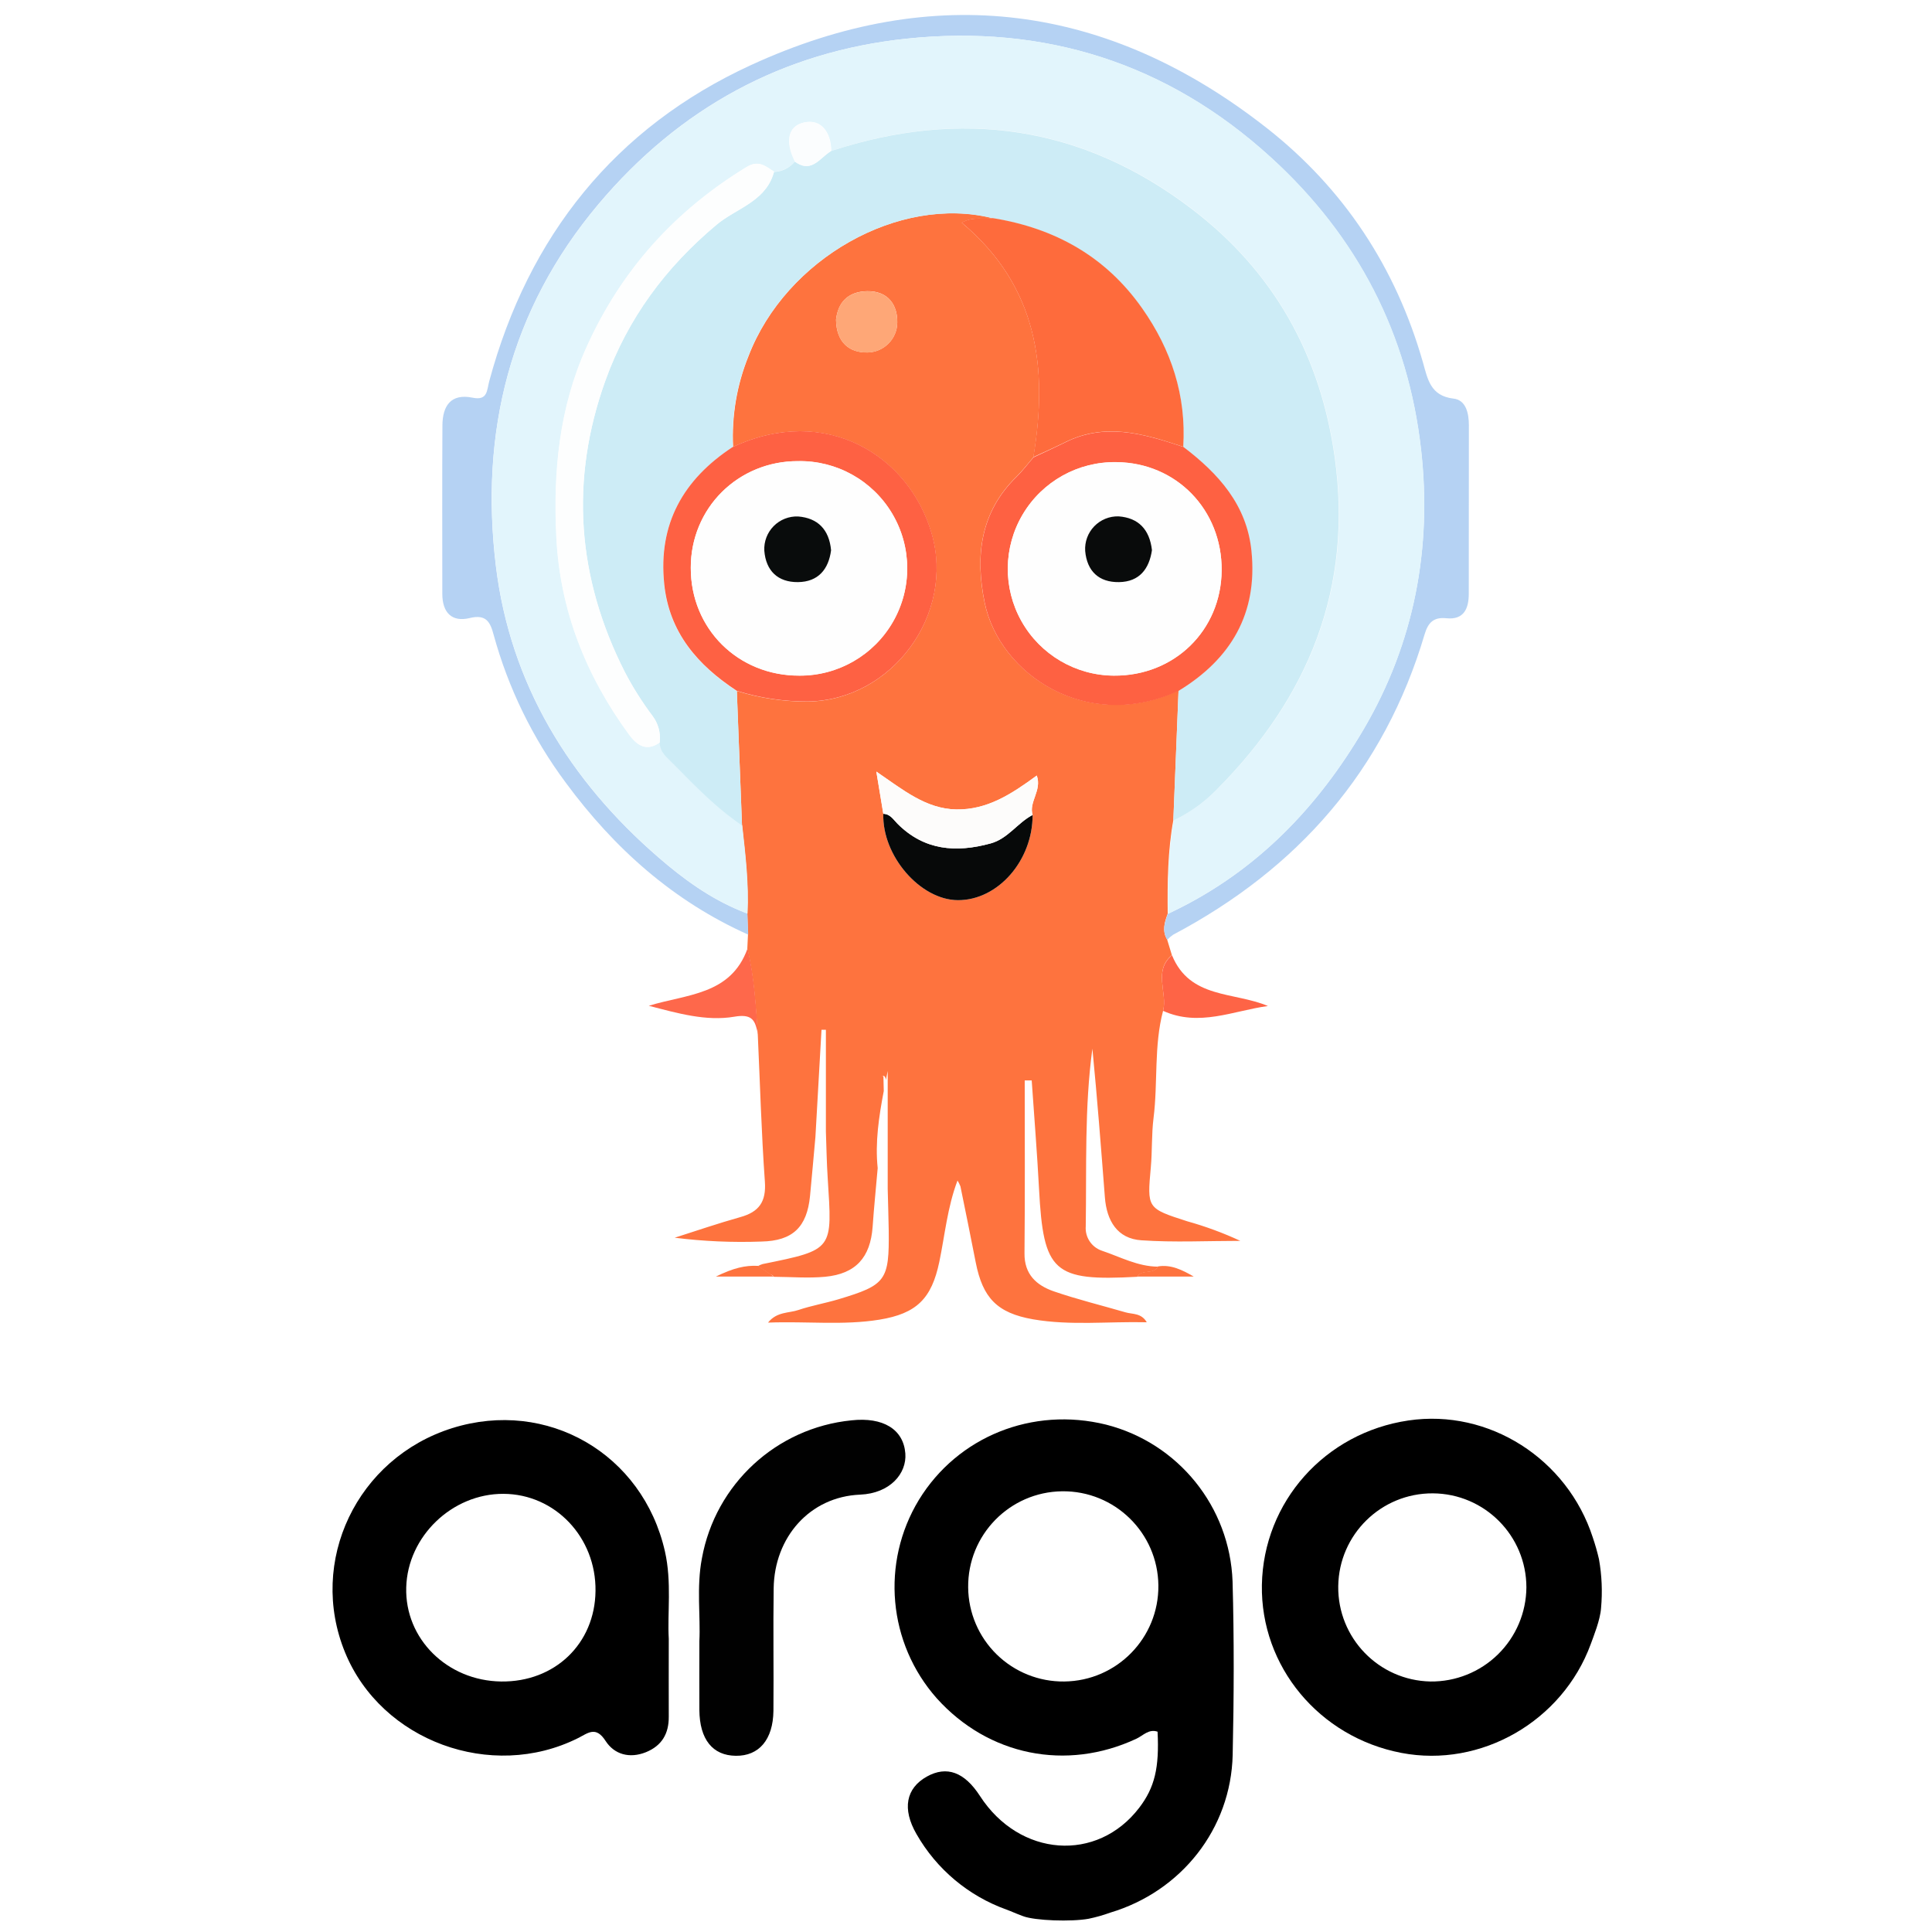
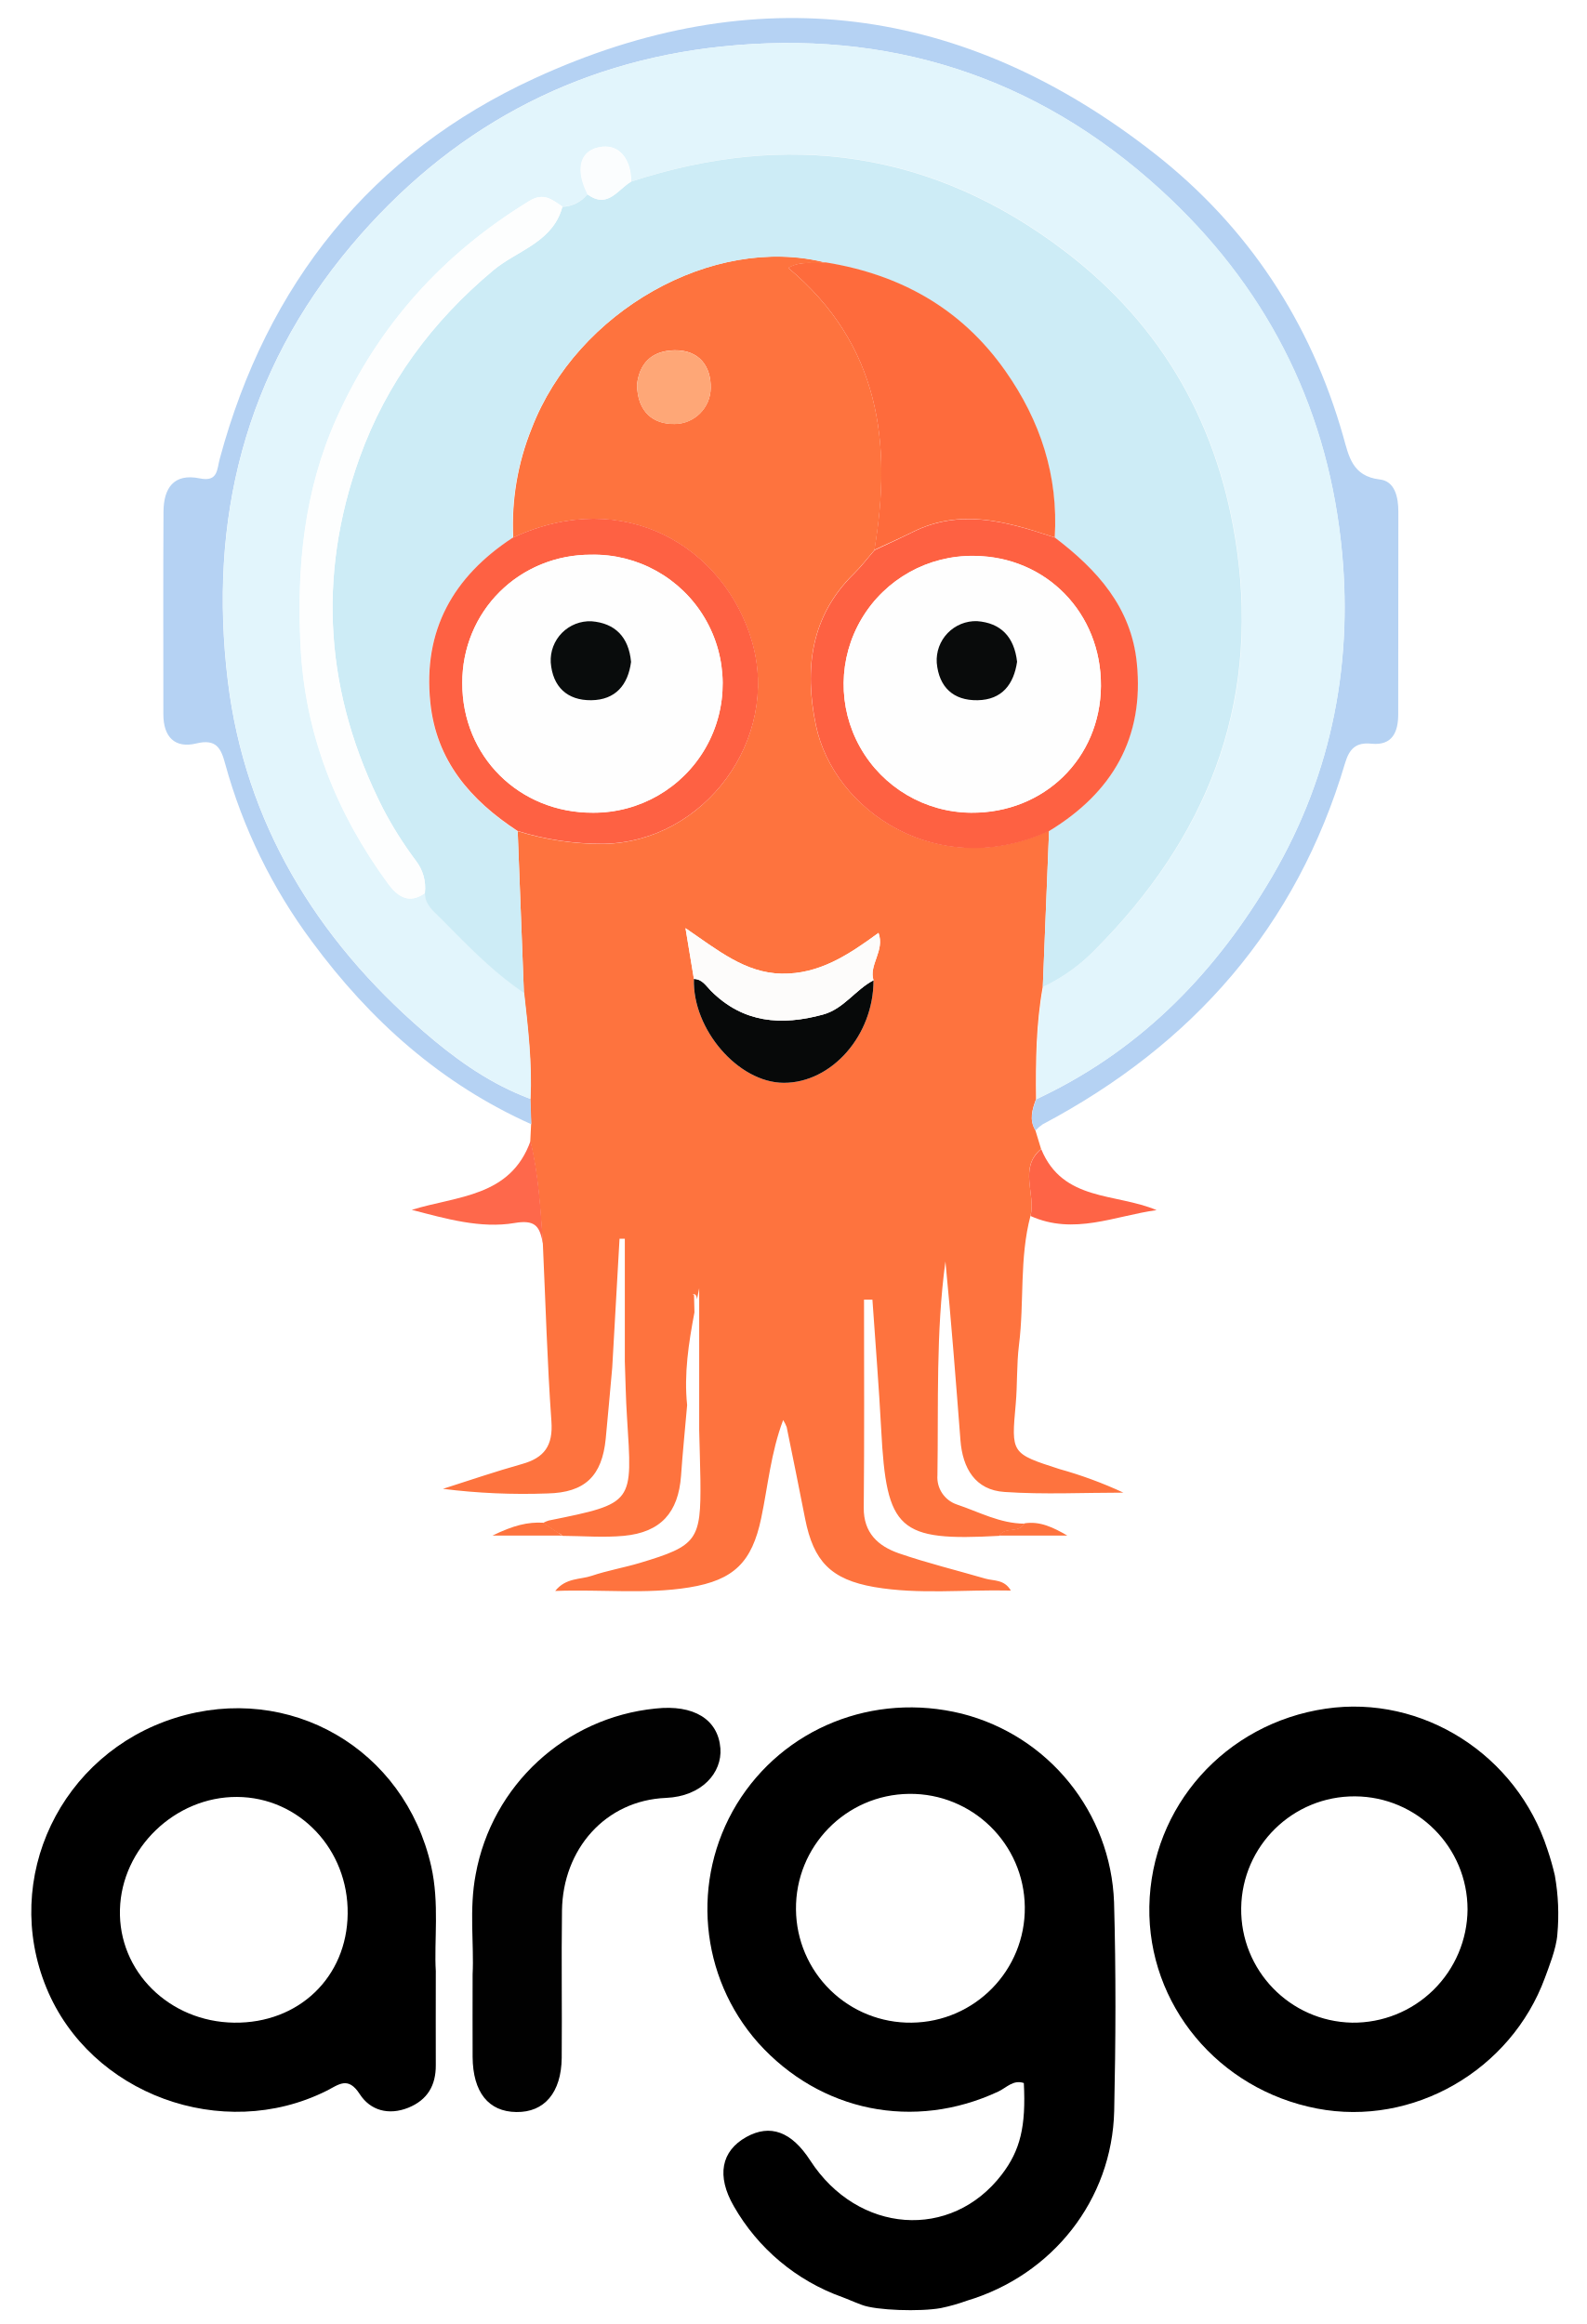
- <svg xmlns="http://www.w3.org/2000/svg" id="Layer_1" data-name="Layer 1" width="32" height="32" viewBox="0 0 355 520">
+ <svg xmlns="http://www.w3.org/2000/svg" id="Layer_1" data-name="Layer 1" viewBox="0 0 355 520">
  <defs>
    <style>
            .cls-1{fill:none;}.cls-2{fill:#010101;}.cls-3{fill:#fefefe;}.cls-4{fill:#fe733e;}.cls-5{fill:#b5d2f3;}.cls-6{fill:#fe684b;}.cls-7{fill:#fe6446;}.cls-8{fill:#e2f5fc;}.cls-9{fill:#cdecf6;}.cls-10{fill:#fe6b3c;}.cls-11{fill:#fe6142;}.cls-12{fill:#fe6143;}.cls-13{fill:#070909;}.cls-14{fill:#fdfcfb;}.cls-15{fill:#fea777;}.cls-16{fill:#fdfefe;}.cls-17{fill:#fbfdfe;}.cls-18{fill:#090b0b;}.cls-19{fill:#090c0c;}
        </style>
  </defs>
  <g id="g948">
    <path id="path4" class="cls-1" d="M229.31,426.807a25.599,25.599,0,1,0-25.332,25.738A25.452,25.452,0,0,0,229.31,426.807Z" />
    <path id="path6" class="cls-1" d="M53.012,402.036C39.16,401.973,27.211,413.485,26.837,427.212c-.374,13.821,11.013,25.145,25.551,25.332,14.444.187,25.239-10.139,25.395-24.365C77.97,413.766,66.926,402.098,53.012,402.036Z" />
    <path id="path8" class="cls-1" d="M302.499,401.911A25.322,25.322,0,1,0,328.362,427.212,25.443,25.443,0,0,0,302.499,401.911Z" />
    <path id="path16" d="M215.208,383.442c-19.81-4.898-39.964,3.213-50.384,20.247a45.189,45.189,0,0,0,4.804,53.41c13.883,15.443,34.879,19.686,53.722,10.888,1.809-.842,3.338-2.714,5.709-1.903.499,9.702-.78,15.037-4.929,20.466-11.325,14.819-32.227,13.29-42.865-3.151q-6.271-9.687-14.289-5.241c-5.647,3.151-6.707,8.704-2.808,15.474a45.628,45.628,0,0,0,24.241,20.341c1.841.686,1.591.686,4.399,1.747,3.213,1.248,13.103,1.56,17.689.718a42.502,42.502,0,0,0,5.834-1.653c19.093-5.709,32.477-22.525,32.945-42.46.343-15.568.406-31.135-.031-46.703A45.237,45.237,0,0,0,215.209,383.442ZM178.083,427.275A25.599,25.599,0,1,1,203.946,452.576,25.546,25.546,0,0,1,178.083,427.275Z" />
    <path id="path18" d="M346.207,413.829c-6.864-21.214-27.984-34.692-49.604-31.51-22.493,3.307-39.059,21.901-39.465,44.269-.374,21.932,15.412,40.962,37.531,45.205,21.433,4.118,43.365-8.517,50.977-29.263.749-2.09,2.558-6.489,2.777-9.702a49.481,49.481,0,0,0-.562-13.197A59.83,59.83,0,0,0,346.207,413.829ZM302.499,452.576a25.322,25.322,0,1,1,25.832-25.332A25.526,25.526,0,0,1,302.499,452.576Z" />
    <path id="path24" d="M96.47,417.572c-5.959-26.331-31.728-41.181-57.248-33.194C13.578,392.427.288,420.255,10.396,444.808c9.765,23.773,39.34,34.661,62.645,23.024,2.745-1.373,4.804-3.369,7.456.749,2.34,3.619,6.427,4.804,10.857,3.026,4.305-1.747,6.177-5.023,6.146-9.546-.031-6.458,0-12.916,0-21.027C97.094,434.294,98.342,425.84,96.47,417.572ZM52.388,452.576c-14.538-.187-25.956-11.512-25.551-25.332.374-13.727,12.354-25.239,26.175-25.176,13.914.062,24.958,11.73,24.771,26.144C77.627,442.406,66.832,452.763,52.388,452.576Z" />
    <path id="path26" class="cls-2" d="M161.174,391.21c-.499-6.52-5.99-9.858-14.507-8.923a45.501,45.501,0,0,0-40.245,37.125c-1.497,7.799-.343,15.755-.686,22.306,0,7.051-.031,12.791,0,18.531.062,7.893,3.557,12.261,9.796,12.323,6.24.094,10.046-4.336,10.139-12.105.094-10.982-.094-21.994.062-32.976.187-13.727,9.702-24.646,23.273-25.208C157.056,401.942,161.58,396.607,161.174,391.21Z" />
  </g>
  <g id="g939">
    <path id="path10" class="cls-3" d="M155.245,289.527c.03,0,.061.091.061.273.03,1.273.061,2.515.091,3.788.182-.97.364-1.939.576-2.939C155.821,288.799,154.367,289.739,155.245,289.527Z" />
    <path id="path12" class="cls-3" d="M234.761,185.89c-.03.03-.091.03-.121.061.03.03.091.061.121.091C234.731,186.011,234.761,185.95,234.761,185.89Z" />
    <path id="path14" class="cls-3" d="M184.67,58.676v.03h.091C184.731,58.706,184.7,58.676,184.67,58.676Z" />
    <path id="path20" class="cls-4" d="M227.246,314.163c.394-4.394.182-8.849.727-13.212,1.212-9.606.061-19.424,2.576-28.909,1.242-4.909-2.727-10.667,2.364-14.97h0l-1.273-4.182c-1.424-2.364-.697-4.667.152-6.97h0c-.091-8.424,0-16.849,1.515-25.182.455-11.576.939-23.152,1.394-34.758-.03-.03-.091-.061-.121-.091-24.758,11.364-48.091-4.545-52.061-23.637-2.606-12.546-1.212-24.394,8.576-33.97,1.636-1.606,3.03-3.455,4.545-5.212,4-23.97,1.212-45.97-19.273-63.122,3.061-1.758,5.818-.758,8.303-1.212v-.03c-25.121-6.303-55.606,10.879-65.697,37.122a57.772,57.772,0,0,0-4.152,24.455c24.909-11.546,47.243,2.242,53.394,23.243,6.394,21.849-10.636,44.97-33.273,45.303a63.549,63.549,0,0,1-19.121-2.849q.682,18.091,1.394,36.182h0c.879,7.909,1.818,15.788,1.424,23.758q.091,2.818.182,5.636h0c-.061,1.242-.121,2.485-.182,3.758,1.848,7.576,2.242,15.364,2.818,23.121a4.287,4.287,0,0,1-.121-.606c.03.212.091.394.121.606.606,13.182.97,26.394,1.909,39.576.394,5.455-1.576,8.182-6.606,9.576-5.939,1.667-11.788,3.667-17.667,5.545a144.592,144.592,0,0,0,23.394,1.03c8.394-.182,12.212-3.909,13.03-12.243.515-5.303.97-10.606,1.455-15.909.545-9.606,1.091-19.243,1.636-28.849h1.182v27.424h0c.152,4.152.212,8.333.485,12.485,1.212,19.364,1.788,19.243-17.515,23.152a6.711,6.711,0,0,0-1.273.545c1.152.758,2.303,1.515,3.455,2.303a1.214,1.214,0,0,1,.849.576c4.606.03,9.242.424,13.788,0,8.273-.788,12.182-5.212,12.788-13.424.364-5.273.909-10.546,1.364-15.818-.727-7,.333-13.879,1.636-20.758-.03-1.273-.061-2.515-.091-3.788,0-.182-.061-.303-.061-.273-.879.212.576-.727.727,1.121.152-.818.333-1.636.485-2.455v31.758h0c.091,3.727.212,7.424.273,11.152.152,13.485-.697,14.697-13.546,18.546-3.545,1.061-7.242,1.697-10.758,2.879-2.545.879-5.788.394-8.182,3.394,10.455-.394,20.243.788,29.97-.788,10.061-1.636,14.061-5.697,16.121-15.515,1.515-7.212,2.152-14.636,4.909-21.94a9.196,9.196,0,0,1,.788,1.576c1.394,6.818,2.788,13.667,4.121,20.485,1.879,9.546,5.758,13.606,15.455,15.303,10.03,1.727,20.182.545,30.576.788-1.485-2.545-3.818-2.121-5.697-2.667-6.455-1.879-13.03-3.485-19.364-5.667-4.606-1.606-7.909-4.545-7.849-10.212.152-15.515.061-31.031.061-46.546h1.879c.667,9.727,1.455,19.424,1.97,29.152,1.182,22.485,3.849,24.94,26.424,23.697,1.273-2.121,4.394-.455,5.576-2.727-5.424-.03-10.152-2.636-15.121-4.303a6.408,6.408,0,0,1-4.303-6.545c.242-15.94-.364-31.94,1.788-47.819,1.303,13.333,2.333,26.697,3.364,40.031.485,6.242,3.303,11.121,9.849,11.546,8.849.606,17.727.151,26.606.151a93.745,93.745,0,0,0-14.303-5.273c-10.849-3.485-10.788-3.515-9.788-14.546ZM159.003,86.798a8.136,8.136,0,0,1-8.061,8.061c-4.758.091-8.333-2.636-8.424-8.818.515-4.485,3.03-7.546,8.364-7.667C156.548,78.283,159.094,82.101,159.003,86.798ZM195.427,219.344c.03,12.273-9.364,22.97-20.091,22.94-10.121-.03-20.455-11.97-20.091-23.243h0c-.545-3.333-1.121-6.697-1.879-11.364,7.242,4.939,13.333,10,21.485,10.182,8.333.152,14.879-4.121,21.697-9.121C198.003,212.738,194.337,215.86,195.427,219.344Z" />
    <path id="path22" class="cls-5" d="M118.669,245.89c-.606-.212-1.182-.485-1.758-.697-8.303-3.394-15.485-8.606-22.152-14.394-24.061-20.788-39.94-46.819-43.788-78.395C46.608,116.525,54.639,83.404,78.578,54.949c21.849-25.94,49.697-41.061,82.94-44.546,36.94-3.849,70.122,6.485,98.061,32,23.303,21.273,36.909,47.637,40.394,78.637,2.97,26.394-1.788,51.91-15.364,75.091-12.333,21.061-28.758,38.152-50.97,48.97-.606.303-1.212.606-1.818.879h0c-.848,2.303-1.606,4.606-.152,6.97h0a9.606,9.606,0,0,1,1.576-1.364c33.546-17.758,56.819-44.152,67.697-80.879.939-3.121,2.394-4.667,5.879-4.303,4.727.485,6-2.667,6-6.606q.045-22.682.03-45.334c0-3.242-.788-6.818-4.152-7.182-6.182-.727-6.939-5.242-8.182-9.636-7.273-25.576-21.273-46.849-42.061-63.182C215.73.919,168.821-5.142,119.608,17.525,83.032,34.343,59.729,63.525,49.184,102.586c-.667,2.424-.364,5.303-4.485,4.455-5.879-1.212-8.091,2.242-8.121,7.455-.091,15.121-.03,30.212-.03,45.334,0,5.03,2.545,7.697,7.394,6.515,4.455-1.091,5.515,1.121,6.424,4.515A119.644,119.644,0,0,0,69.79,210.678c13.03,17.667,28.909,31.849,49.091,40.879h0c-.061-1.879-.121-3.788-.212-5.667Z" />
    <path id="path28" class="cls-6" d="M118.7,255.284c-4.485,12.576-16.424,12.273-26.576,15.424,7.636,1.97,15.394,4.242,23.03,2.939,4.545-.788,5.424.849,6.091,3.545.061.212.091.424.151.636.03.182.091.394.121.606C120.942,270.648,120.548,262.89,118.7,255.284Z" />
    <path id="path30" class="cls-7" d="M230.549,272.072c9.697,4.394,18.849-.03,28.212-1.303-9.152-3.879-21-1.879-25.818-13.667h0C227.822,261.405,231.791,267.163,230.549,272.072Z" />
    <path id="path36" class="cls-4" d="M110.184,343.588h15.636c-.273-.182-.576-.364-.848-.576-1.152-.758-2.303-1.515-3.455-2.303C118.094,340.527,114.881,341.285,110.184,343.588Z" />
    <path id="path38" class="cls-4" d="M223.579,343.588h15.212c-3.091-1.788-6.121-3.303-9.636-2.727C227.973,343.163,224.822,341.467,223.579,343.588Z" />
    <path id="path40" class="cls-8" d="M233.67,245.072c22.212-10.788,38.606-27.879,50.97-48.97,13.576-23.182,18.334-48.697,15.364-75.091-3.485-31.031-17.061-57.394-40.394-78.637-27.94-25.485-61.122-35.849-98.061-31.97-33.212,3.455-61.091,18.606-82.94,44.546C54.639,83.404,46.638,116.525,51.002,152.404c3.849,31.606,19.727,57.606,43.788,78.395,6.697,5.788,13.879,11.03,22.152,14.394.576.242,1.152.485,1.758.697.394-7.97-.545-15.849-1.424-23.758-.606-.424-1.212-.848-1.818-1.303-6.152-4.455-11.424-9.939-16.727-15.333-1.606-1.636-3.606-3.03-3.606-5.697-3.576,2.576-6.152.788-8.242-2.061C75.245,181.859,68.214,164.253,67.275,144.435c-.848-17.515.727-34.546,8.091-50.94,9.364-20.818,23.758-36.728,43.091-48.546,3.273-2,5.152-.212,7.424,1.273a7.639,7.639,0,0,0,5.606-2.788l-.273-.636c-1.939-4.091-2.03-8.727,2.636-9.818,4.697-1.121,7.364,2.697,7.394,7.636,35.061-11.515,67.667-6.849,97.092,15.606,22,16.788,34.606,39.303,38.455,66.758,4.97,35.303-6.97,64.576-31.576,89.334a42.165,42.165,0,0,1-9.879,7.515c-.636.333-1.273.636-1.909.939-1.515,8.333-1.606,16.758-1.515,25.182h0C232.458,245.678,233.034,245.375,233.67,245.072Z" />
    <path id="path42" class="cls-9" d="M245.155,212.344c24.576-24.758,36.515-54.031,31.576-89.334-3.849-27.485-16.455-50-38.455-66.758-29.424-22.455-62.061-27.091-97.092-15.606-.061.03-.121.091-.182.121-2.758,1.758-4.909,5.545-8.879,3.182-.242-.152-.455-.273-.697-.455a7.588,7.588,0,0,1-5.606,2.788c-.091.364-.212.697-.333,1.061-2.515,7.061-10.061,8.909-15.121,13.152C96.639,71.979,86.457,85.737,80.457,102.404c-9.636,26.849-7.667,53.152,5.242,78.546a83.416,83.416,0,0,0,7.424,11.758,9.901,9.901,0,0,1,1.939,7.061v.091h0c0,2.636,2,4.061,3.606,5.697,5.333,5.394,10.576,10.879,16.727,15.333.606.424,1.212.879,1.818,1.303h0q-.682-18.091-1.394-36.182c-.03,0-.03-.03-.061-.03-10.485-6.879-18.182-15.667-19.515-28.758-1.667-16.152,5.121-28.091,18.333-36.788.061-.03.121-.091.182-.121h0a57.613,57.613,0,0,1,4.152-24.455c10.091-26.212,40.576-43.425,65.697-37.121a.112.112,0,0,1,.091.03c16.667,2.697,30.364,10.303,40.182,24.273,7.849,11.182,11.909,23.515,11.061,37.273h0c9.455,7.182,17.091,15.606,18.334,28.061,1.667,16.758-5.485,29-19.576,37.546h0v.152c-.455,11.576-.939,23.152-1.394,34.758.667-.303,1.303-.606,1.909-.939a40.624,40.624,0,0,0,9.939-7.546Z" />
    <path id="path44" class="cls-10" d="M204.337,118.95c10.394-5.121,20.485-2.364,30.515.939.364.121.758.242,1.121.364.849-13.788-3.212-26.121-11.061-37.273-9.818-13.97-23.515-21.576-40.182-24.273h-.091c-2.485.485-5.242-.545-8.303,1.212,20.485,17.152,23.303,39.152,19.273,63.122.636-.303,1.242-.576,1.879-.879C199.821,121.101,202.094,120.071,204.337,118.95Z" />
    <path id="path46" class="cls-11" d="M254.337,148.344c-1.242-12.455-8.879-20.879-18.333-28.061h0c-.364-.121-.758-.242-1.121-.364-10.061-3.303-20.121-6.061-30.515-.939-2.242,1.121-4.545,2.182-6.818,3.242-.636.303-1.242.576-1.879.879-1.515,1.727-2.909,3.606-4.545,5.212-9.818,9.576-11.182,21.424-8.576,33.97,3.97,19.121,27.303,35.031,52.091,23.697.03-.03.091-.03.121-.061C248.852,177.344,256.034,165.071,254.337,148.344ZM217.276,181.829a28.73,28.73,0,1,1,.697-57.455c16.121.121,28.455,12.818,28.334,29.121C246.186,169.677,233.579,181.98,217.276,181.829Z" />
    <path id="path48" class="cls-12" d="M114.609,120.374c-13.212,8.697-20,20.637-18.333,36.788,1.333,13.091,9.03,21.879,19.515,28.758.03,0,.03.03.061.03a63.406,63.406,0,0,0,19.121,2.849c22.606-.333,39.667-23.424,33.273-45.303-6.152-21-28.515-34.788-53.394-23.243h0a.885.885,0,0,0-.242.121Zm18.061,61.455c-16.515.061-29.303-12.606-29.243-29.031.03-16.121,12.606-28.606,28.818-28.697a28.867,28.867,0,1,1,.424,57.728Z" />
    <path id="path50" class="cls-13" d="M159.064,221.708c-1.121-1.121-1.939-2.636-3.818-2.667h0c-.364,11.273,9.939,23.212,20.091,23.243,10.758.03,20.121-10.667,20.091-22.94-4.061,2.091-6.636,6.394-11.303,7.667C174.821,229.557,166.276,228.92,159.064,221.708Z" />
    <path id="path52" class="cls-14" d="M196.549,208.738c-6.818,5-13.333,9.273-21.697,9.121-8.182-.152-14.243-5.242-21.485-10.182.788,4.667,1.333,8,1.879,11.364h0c1.879.061,2.697,1.545,3.818,2.667,7.182,7.212,15.758,7.849,25.061,5.303,4.667-1.273,7.242-5.545,11.303-7.667C194.337,215.859,198.003,212.738,196.549,208.738Z" />
    <path id="path54" class="cls-15" d="M150.882,78.404c-5.364.091-7.879,3.152-8.364,7.667.091,6.182,3.667,8.879,8.424,8.818a8.136,8.136,0,0,0,8.061-8.061C159.094,82.101,156.548,78.283,150.882,78.404Z" />
    <path id="path56" class="cls-16" d="M95.063,199.738a9.901,9.901,0,0,0-1.939-7.061,86.262,86.262,0,0,1-7.424-11.758c-12.909-25.394-14.909-51.697-5.242-78.546,6-16.667,16.182-30.424,29.909-41.909,5.061-4.242,12.606-6.061,15.121-13.152a10.856,10.856,0,0,0,.333-1.061c-2.273-1.485-4.152-3.273-7.424-1.273C99.063,56.798,84.669,72.707,75.305,93.525c-7.364,16.394-8.939,33.424-8.091,50.94.97,19.788,7.97,37.425,19.606,53.303,2.091,2.849,4.697,4.636,8.242,2.061h0Z" />
    <path id="path58" class="cls-17" d="M140.973,40.767c.061-.03.121-.091.182-.121-.061-4.939-2.697-8.758-7.394-7.636-4.667,1.121-4.576,5.758-2.636,9.818l.273.636a6.73,6.73,0,0,0,.697.455c3.97,2.394,6.121-1.424,8.879-3.152Z" />
    <path id="path60" class="cls-3" d="M246.307,153.526c.121-16.273-12.212-28.97-28.334-29.121a28.73,28.73,0,1,0-.697,57.455C233.579,181.98,246.185,169.677,246.307,153.526Zm-27.606,3.152c-5.455.091-8.636-3-9.121-8.364a8.793,8.793,0,0,1,9-9.333c5.333.394,8.333,3.515,8.97,9.091C226.822,153.041,224.276,156.586,218.7,156.677Z" />
    <path id="path62" class="cls-3" d="M132.245,124.132a28.495,28.495,0,0,0-28.818,28.697c-.03,16.424,12.727,29.091,29.243,29.031a28.867,28.867,0,1,0-.424-57.728Zm.03,32.546c-5.394.061-8.636-3.03-9.061-8.455a8.758,8.758,0,0,1,9.121-9.212c5.273.455,8.364,3.515,8.849,9.091C140.518,153.223,137.73,156.617,132.275,156.677Z" />
    <path id="path64" class="cls-18" d="M218.579,138.98a8.76,8.76,0,0,0-9,9.333c.485,5.394,3.667,8.455,9.121,8.364,5.545-.091,8.121-3.636,8.849-8.606C226.913,142.495,223.913,139.374,218.579,138.98Z" />
    <path id="path66" class="cls-19" d="M132.336,139.01a8.758,8.758,0,0,0-9.121,9.212c.424,5.424,3.667,8.515,9.061,8.455,5.455-.061,8.242-3.455,8.909-8.576C140.67,142.495,137.579,139.435,132.336,139.01Z" />
  </g>
</svg>
